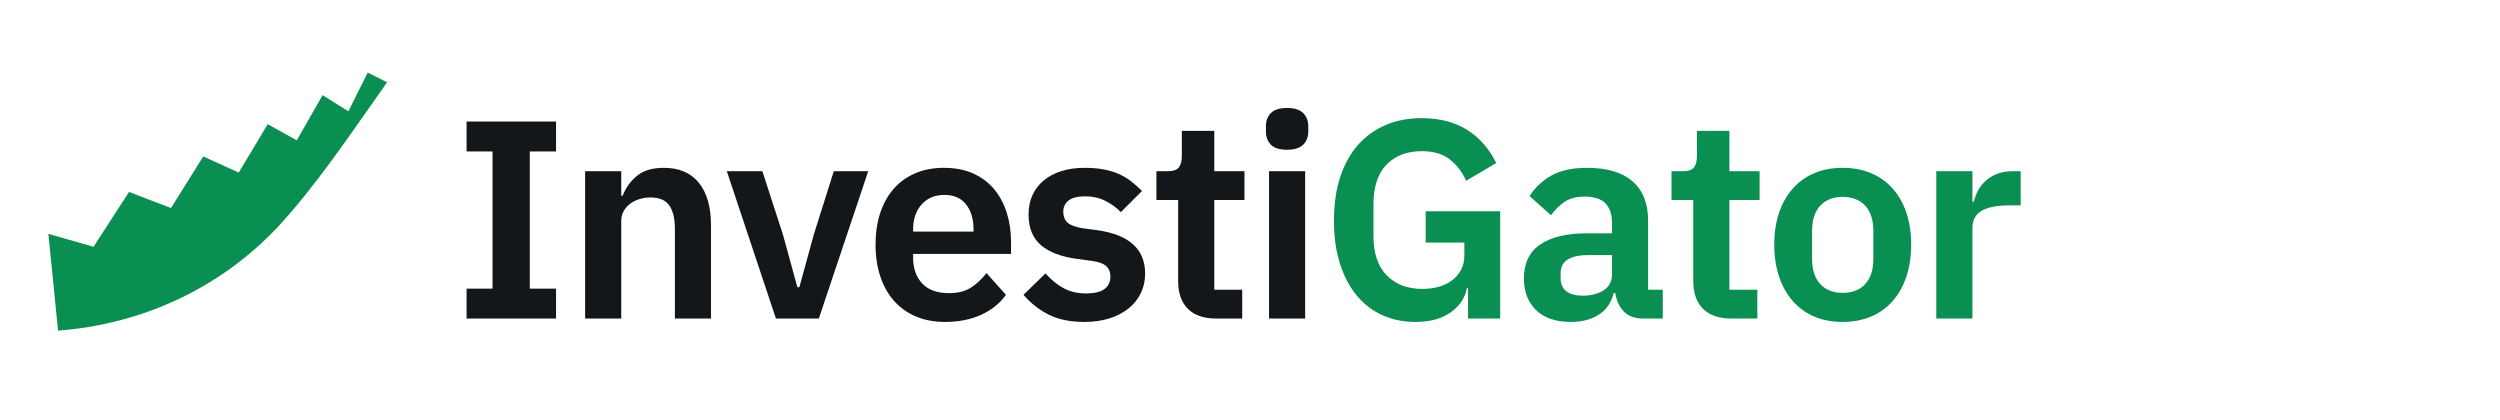
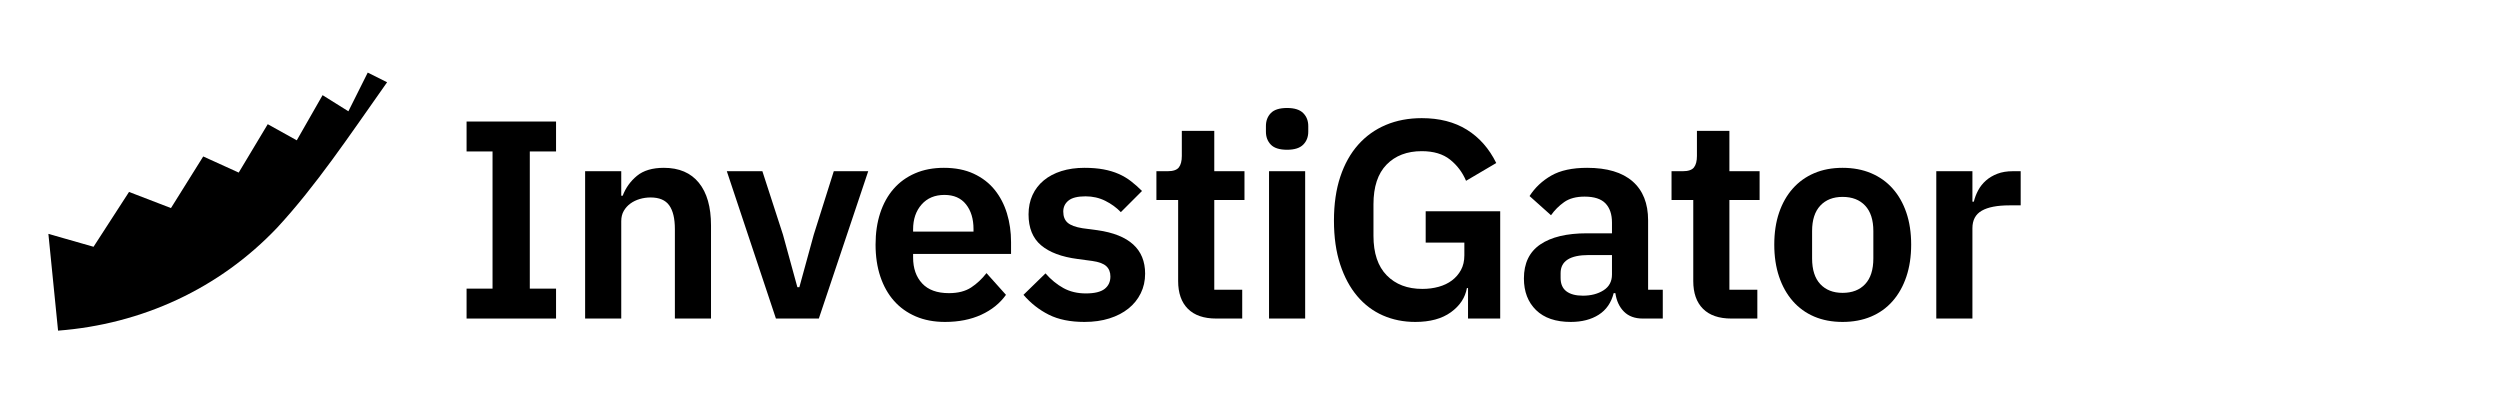
- <svg xmlns="http://www.w3.org/2000/svg" viewBox="0 0 620 104" width="620" height="104" role="img" aria-label="InvestiGator" data-piece="lockup" data-variant="light">
-   <g data-part="mark" fill="#0A8F52" transform="translate(5.6 -0.4) scale(0.4)">
+ <svg xmlns="http://www.w3.org/2000/svg" viewBox="0 0 620 104" width="620" height="104" role="img" aria-label="InvestiGator" data-piece="lockup" data-variant="mono">
+   <g data-part="mark" fill="currentColor" transform="translate(5.6 -0.4) scale(0.4)">
    <path d="M22 206 C 74 202, 122 180, 158 142 C 182 116, 202 86, 226 52 L 214 46 L 202 70 L 186 60 L 170 88 L 152 78 L 134 108 L 112 98 L 92 130 L 66 120 L 44 154 L 16 146 Z" />
  </g>
-   <g id="wordmark-investi" data-part="investi" fill="#14171A">
+   <g id="wordmark-investi" data-part="investi" fill="currentColor">
    <path d="M115.71 79.0V71.58H122.15V37.56H115.71V30.14H137.9V37.56H131.39V71.58H137.9V79.0Z" />
    <path d="M145.11 79.0V42.46H154.07V48.55H154.42Q155.54 45.61 157.955 43.615Q160.37 41.62 164.64 41.62Q170.31 41.62 173.32 45.33Q176.33 49.04 176.33 55.9V79.0H167.37V56.81Q167.37 52.89 165.97 50.93Q164.57 48.97 161.35 48.97Q159.95 48.97 158.655 49.355Q157.36 49.74 156.345 50.475Q155.33 51.21 154.7 52.295Q154.07 53.38 154.07 54.85V79.0Z" />
    <path d="M192.43 79.0 180.25 42.46H189.07L194.18 58.21L197.75 71.23H198.24L201.81 58.21L206.78 42.46H215.32L203.07 79.0Z" />
    <path d="M234.36 79.84Q230.3 79.84 227.115 78.475Q223.93 77.11 221.725 74.625Q219.52 72.14 218.33 68.605Q217.14 65.07 217.14 60.66Q217.14 56.32 218.295 52.82Q219.45 49.32 221.62 46.835Q223.79 44.35 226.94 42.985Q230.09 41.62 234.08 41.62Q238.35 41.62 241.5 43.09Q244.65 44.56 246.68 47.08Q248.71 49.6 249.725 52.925Q250.74 56.25 250.74 60.03V62.97H226.45V63.88Q226.45 67.87 228.69 70.285Q230.93 72.7 235.34 72.7Q238.7 72.7 240.835 71.3Q242.97 69.9 244.65 67.73L249.48 73.12Q247.24 76.27 243.355 78.055Q239.47 79.84 234.36 79.84ZM234.22 48.34Q230.65 48.34 228.55 50.72Q226.45 53.1 226.45 56.88V57.44H241.43V56.81Q241.43 53.03 239.575 50.685Q237.72 48.34 234.22 48.34Z" />
    <path d="M268.94 79.84Q263.69 79.84 260.12 78.055Q256.55 76.27 253.82 73.12L259.28 67.8Q261.31 70.11 263.725 71.44Q266.14 72.77 269.29 72.77Q272.51 72.77 273.945 71.65Q275.38 70.53 275.38 68.57Q275.38 66.96 274.365 66.015Q273.35 65.07 270.9 64.72L267.26 64.23Q261.31 63.46 258.195 60.835Q255.08 58.21 255.08 53.17Q255.08 50.51 256.06 48.375Q257.04 46.24 258.86 44.735Q260.68 43.23 263.235 42.425Q265.79 41.62 268.94 41.62Q271.6 41.62 273.665 42.005Q275.73 42.39 277.41 43.125Q279.09 43.86 280.49 44.945Q281.89 46.03 283.22 47.36L277.97 52.61Q276.36 50.93 274.12 49.81Q271.88 48.69 269.22 48.69Q266.28 48.69 264.985 49.74Q263.69 50.79 263.69 52.47Q263.69 54.29 264.775 55.235Q265.86 56.18 268.45 56.6L272.16 57.09Q283.99 58.77 283.99 67.87Q283.99 70.53 282.905 72.735Q281.82 74.94 279.86 76.515Q277.9 78.09 275.135 78.965Q272.37 79.84 268.94 79.84Z" />
    <path d="M301.63 79.0Q297.01 79.0 294.595 76.585Q292.18 74.17 292.18 69.69V49.6H286.79V42.46H289.59Q291.62 42.46 292.355 41.515Q293.09 40.57 293.09 38.68V32.45H301.14V42.46H308.63V49.6H301.14V71.86H308.07V79.0Z" />
    <path d="M319.2 37.14Q316.4 37.14 315.175 35.88Q313.95 34.62 313.95 32.66V31.26Q313.95 29.3 315.175 28.04Q316.4 26.78 319.2 26.78Q321.93 26.78 323.19 28.04Q324.45 29.3 324.45 31.26V32.66Q324.45 34.62 323.19 35.88Q321.93 37.14 319.2 37.14ZM314.72 42.46H323.68V79.0H314.72Z" />
  </g>
-   <g id="wordmark-gator" data-part="gator" fill="#0A8F52">
+   <g id="wordmark-gator" data-part="gator" fill="currentColor">
    <path d="M364.07 71.44H363.79Q363.16 75.01 359.835 77.425Q356.51 79.84 350.98 79.84Q346.64 79.84 342.965 78.23Q339.29 76.62 336.595 73.435Q333.9 70.25 332.36 65.56Q330.82 60.87 330.82 54.71Q330.82 48.55 332.395 43.825Q333.97 39.1 336.84 35.88Q339.71 32.66 343.7 30.98Q347.69 29.3 352.59 29.3Q359.17 29.3 363.79 32.17Q368.41 35.04 371.07 40.43L363.58 44.84Q362.25 41.69 359.625 39.59Q357.0 37.49 352.59 37.49Q347.13 37.49 343.875 40.815Q340.62 44.14 340.62 50.65V58.49Q340.62 64.93 343.91 68.29Q347.2 71.65 352.73 71.65Q354.9 71.65 356.79 71.125Q358.68 70.6 360.08 69.55Q361.48 68.5 362.32 66.96Q363.16 65.42 363.16 63.32V60.17H353.57V52.4H372.05V79.0H364.07Z" />
    <path d="M407.4 79.0Q404.46 79.0 402.745 77.285Q401.03 75.57 400.61 72.7H400.19Q399.28 76.27 396.48 78.055Q393.68 79.84 389.55 79.84Q383.95 79.84 380.94 76.9Q377.93 73.96 377.93 69.06Q377.93 63.39 381.99 60.625Q386.05 57.86 393.54 57.86H399.77V55.2Q399.77 52.12 398.16 50.44Q396.55 48.76 392.98 48.76Q389.83 48.76 387.905 50.125Q385.98 51.49 384.65 53.38L379.33 48.62Q381.36 45.47 384.72 43.545Q388.08 41.62 393.61 41.62Q401.03 41.62 404.88 44.98Q408.73 48.34 408.73 54.64V71.86H412.37V79.0ZM392.56 73.33Q395.57 73.33 397.67 72.0Q399.77 70.67 399.77 68.08V63.25H394.03Q387.03 63.25 387.03 67.73V68.92Q387.03 71.16 388.465 72.245Q389.9 73.33 392.56 73.33Z" />
    <path d="M429.38 79.0Q424.76 79.0 422.345 76.585Q419.93 74.17 419.93 69.69V49.6H414.54V42.46H417.34Q419.37 42.46 420.105 41.515Q420.84 40.57 420.84 38.68V32.45H428.89V42.46H436.38V49.6H428.89V71.86H435.82V79.0Z" />
    <path d="M456.96 79.84Q453.04 79.84 449.925 78.51Q446.81 77.18 444.605 74.66Q442.4 72.14 441.21 68.605Q440.02 65.07 440.02 60.66Q440.02 56.25 441.21 52.75Q442.4 49.25 444.605 46.765Q446.81 44.28 449.925 42.95Q453.04 41.62 456.96 41.62Q460.88 41.62 464.03 42.95Q467.18 44.28 469.385 46.765Q471.59 49.25 472.78 52.75Q473.97 56.25 473.97 60.66Q473.97 65.07 472.78 68.605Q471.59 72.14 469.385 74.66Q467.18 77.18 464.03 78.51Q460.88 79.84 456.96 79.84ZM456.96 72.63Q460.53 72.63 462.56 70.46Q464.59 68.29 464.59 64.09V57.3Q464.59 53.17 462.56 51.0Q460.53 48.83 456.96 48.83Q453.46 48.83 451.43 51.0Q449.4 53.17 449.4 57.3V64.09Q449.4 68.29 451.43 70.46Q453.46 72.63 456.96 72.63Z" />
    <path d="M480.2 79.0V42.46H489.16V50.02H489.51Q489.86 48.55 490.595 47.185Q491.33 45.82 492.52 44.77Q493.71 43.72 495.355 43.09Q497 42.46 499.17 42.46H501.13V50.93H498.33Q493.78 50.93 491.47 52.26Q489.16 53.59 489.16 56.6V79.0Z" />
  </g>
</svg>
